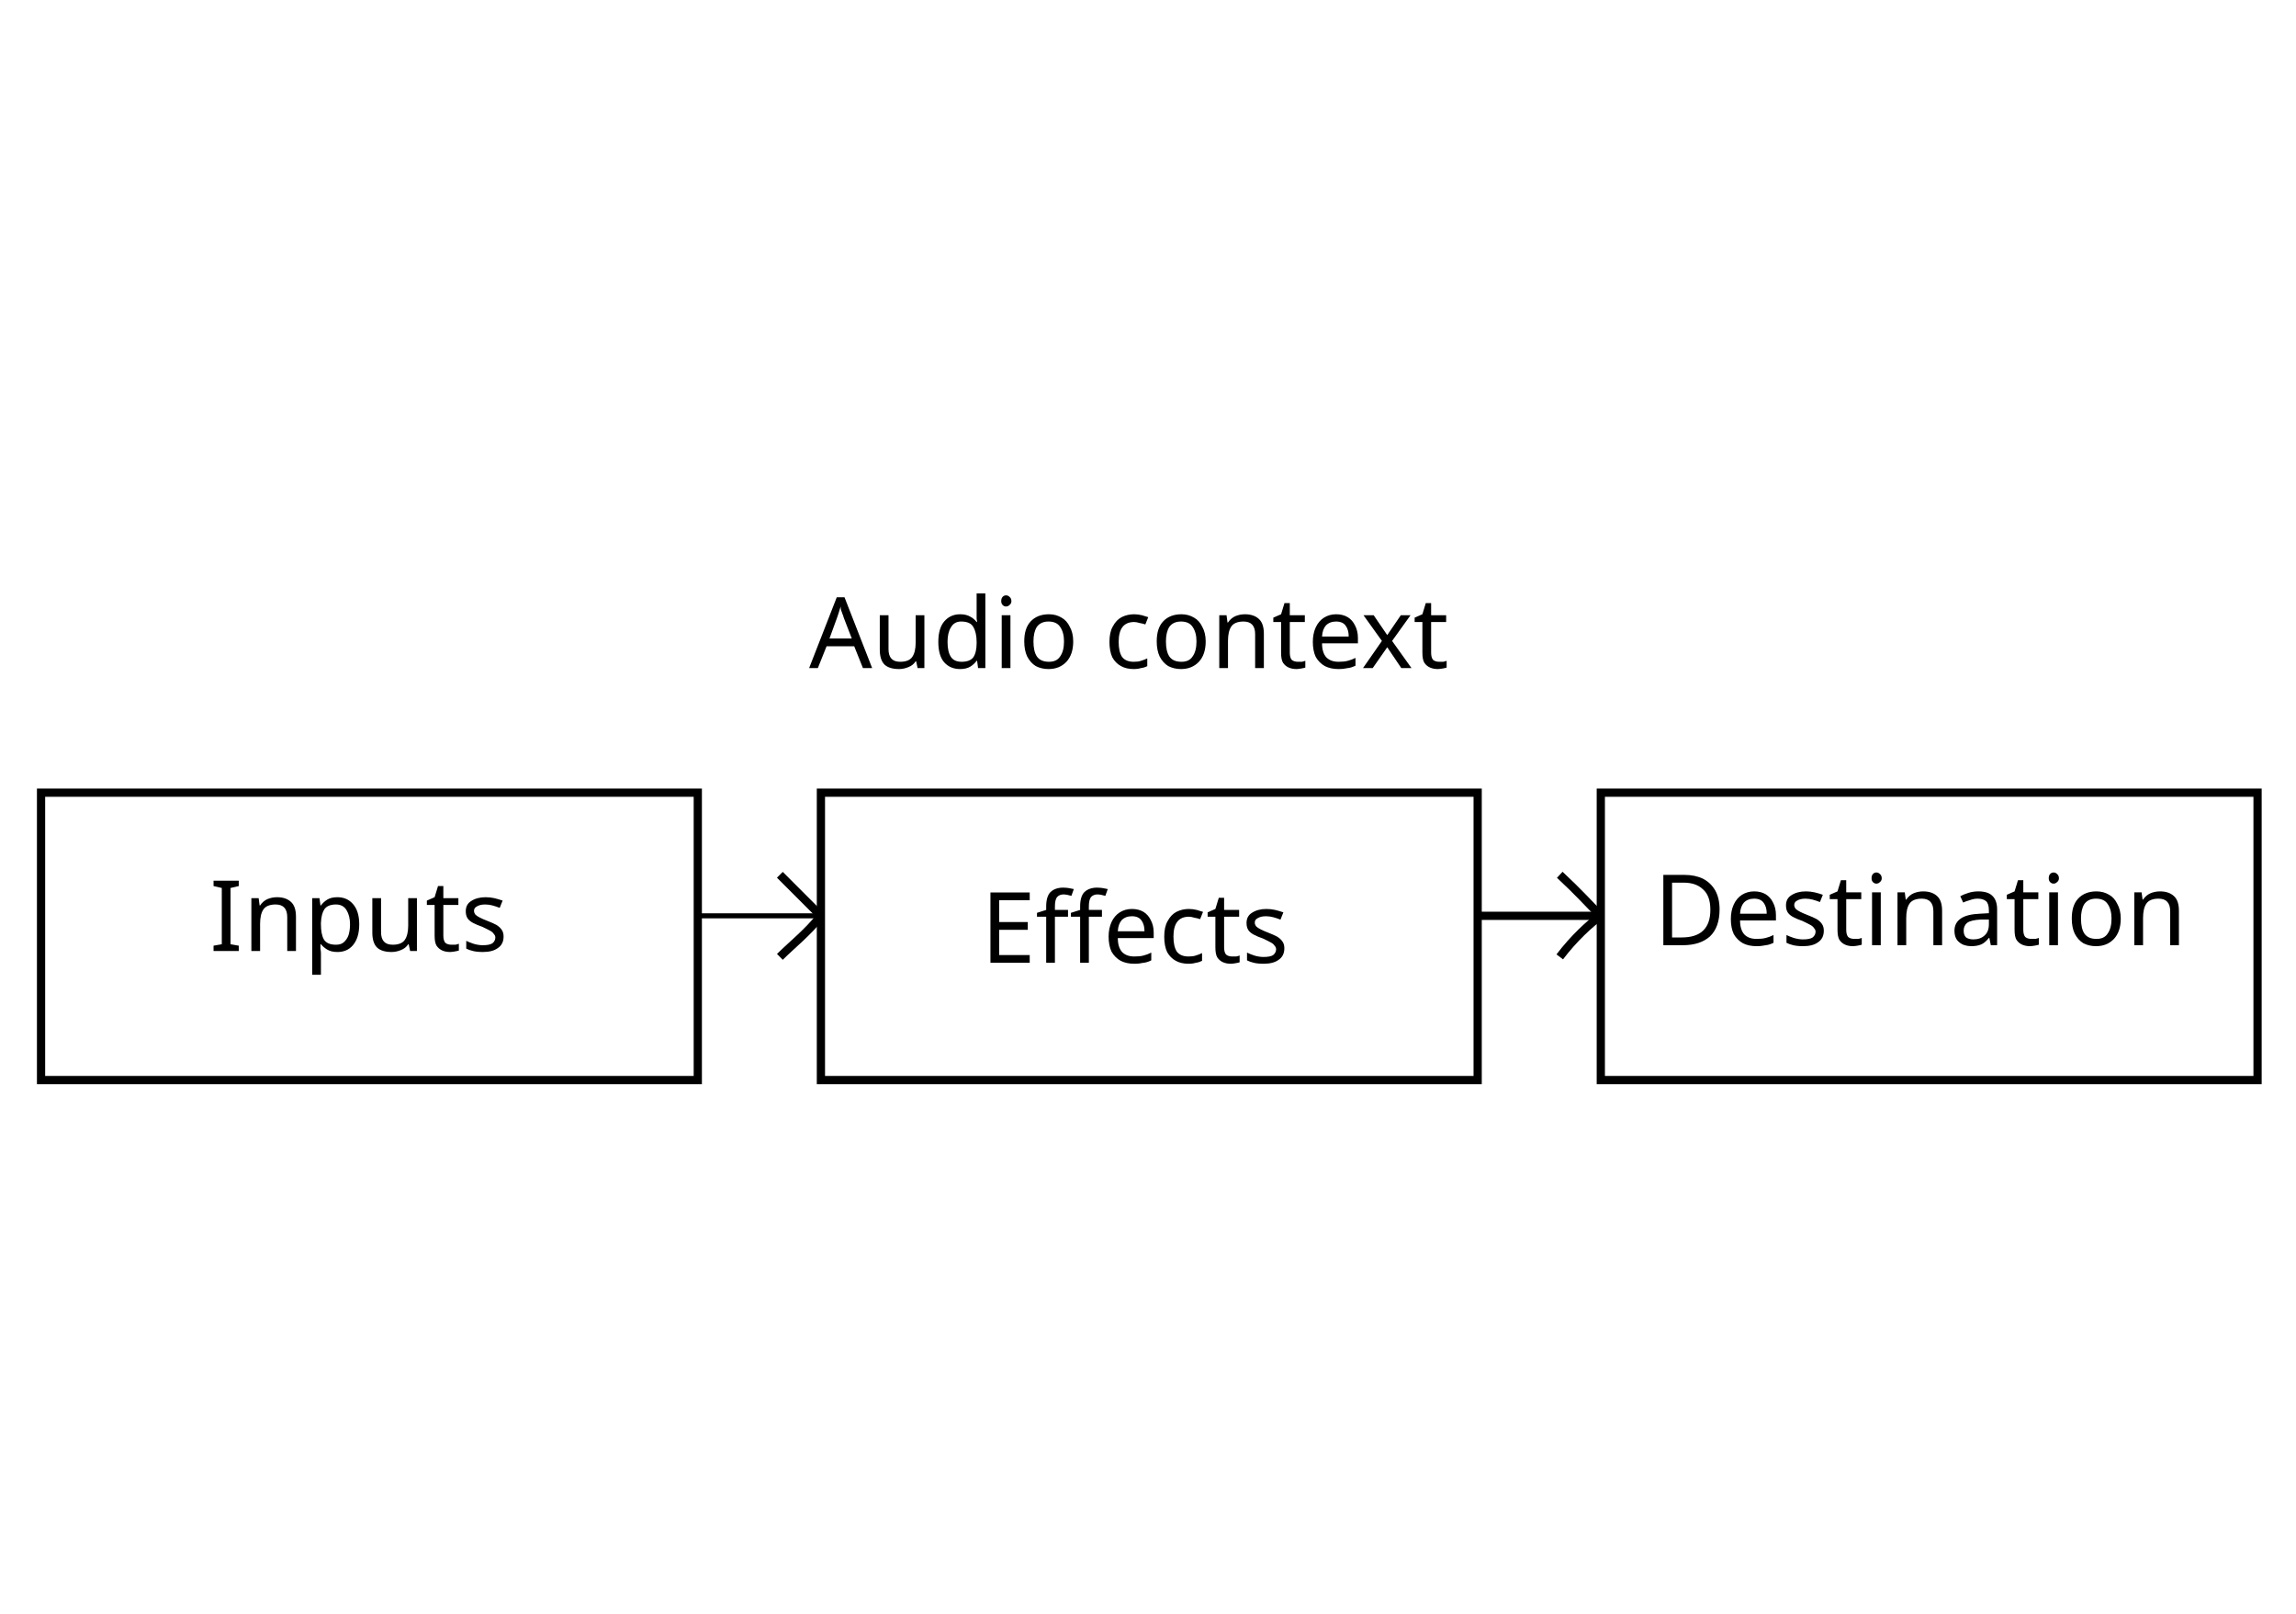
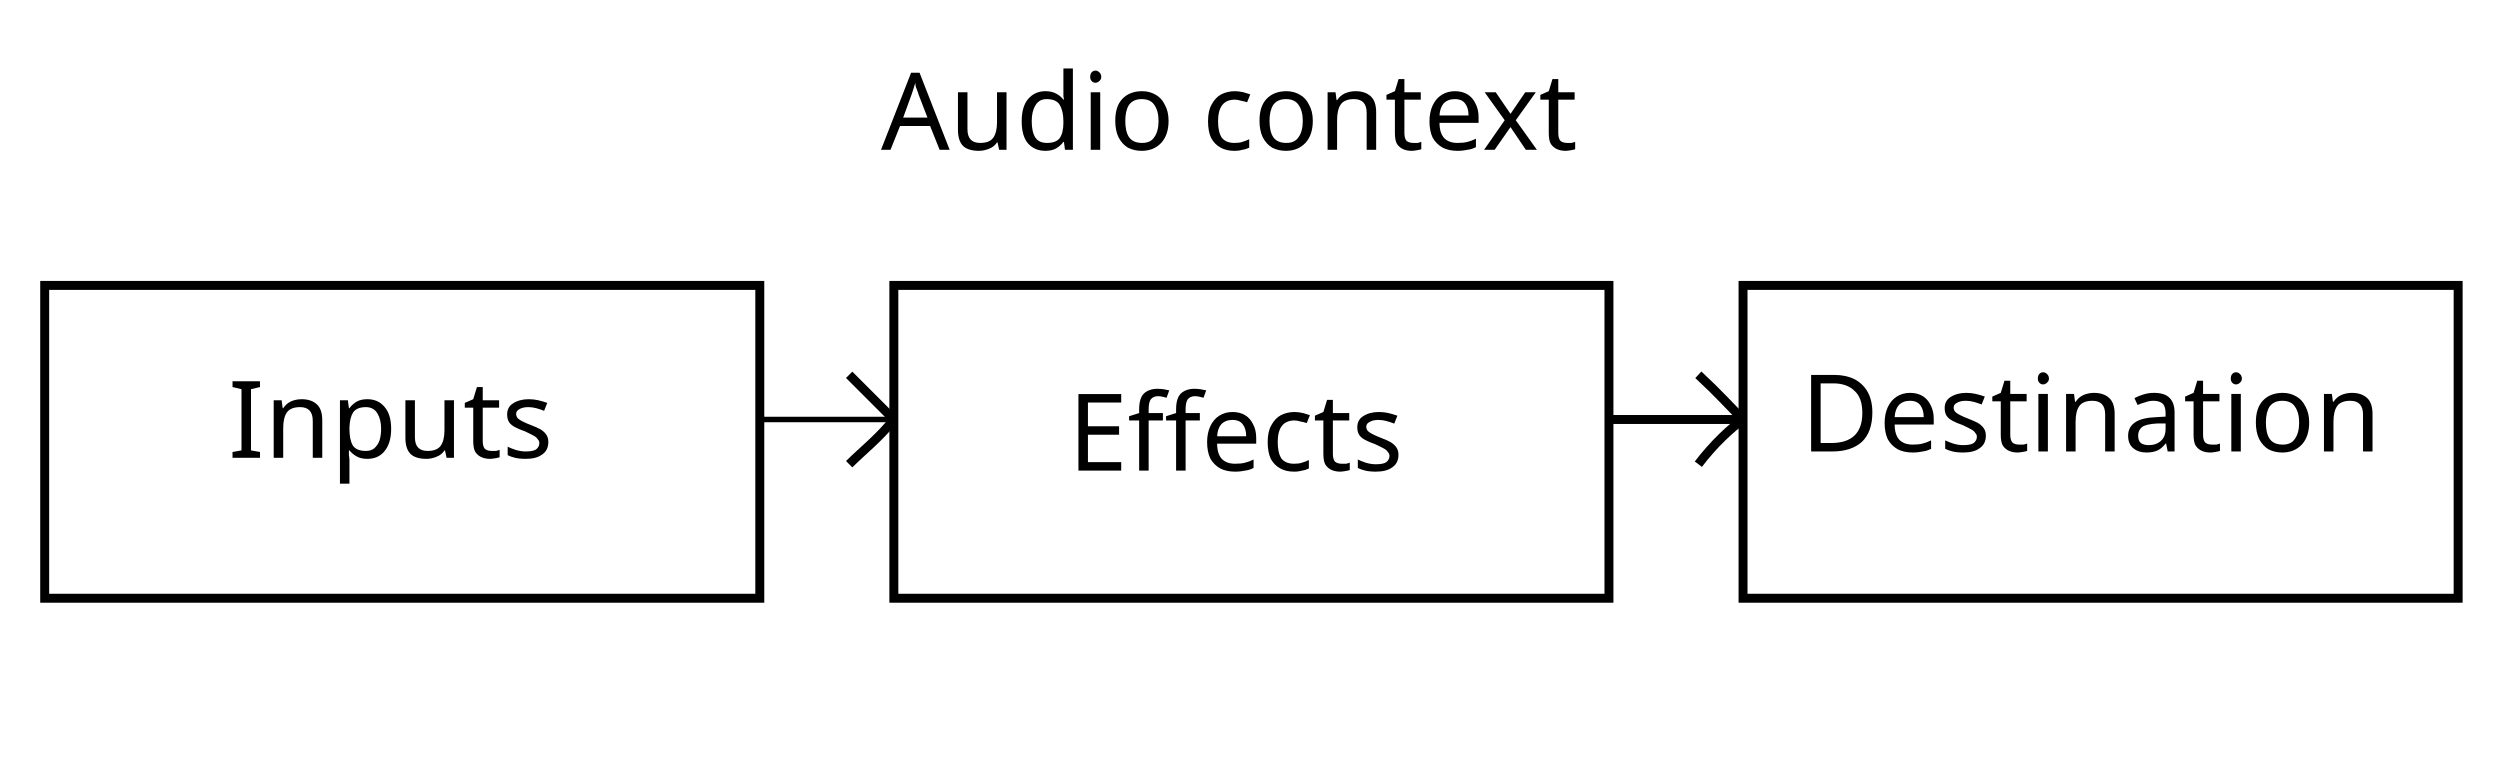
- <svg xmlns="http://www.w3.org/2000/svg" width="74mm" height="52mm" viewBox="0 0 74 52" version="1.1" id="svg8">
+ <svg xmlns="http://www.w3.org/2000/svg" width="74mm" height="23mm" viewBox="0 0 74 23" version="1.1" id="svg8">
  <defs id="defs2" />
-   <g id="layer1" transform="translate(0,-245)">
-     <rect style="fill:none;stroke:#000000;stroke-width:0.265;stroke-opacity:1" id="rect4522" width="21.167" height="9.26" x="1.323" y="270.542" />
-     <rect style="fill:none;stroke:#000000;stroke-width:0.265;stroke-opacity:1" id="rect4522-0" width="21.167" height="9.26" x="26.458" y="270.542" />
-     <rect style="fill:none;stroke:#000000;stroke-width:0.265;stroke-opacity:1" id="rect4522-2" width="21.167" height="9.26" x="51.594" y="270.542" />
-     <path style="fill:none;fill-rule:evenodd;stroke:#000000;stroke-width:0.162px;stroke-linecap:butt;stroke-linejoin:miter;stroke-opacity:1" d="m 22.49,274.51 h 3.969" id="path4545" />
-     <path style="fill:none;fill-rule:evenodd;stroke:#000000;stroke-width:0.265px;stroke-linecap:butt;stroke-linejoin:miter;stroke-opacity:1" d="m 47.625,274.51 h 3.969" id="path4547" />
-     <path style="fill:none;stroke:#000000;stroke-width:0.265px;stroke-linecap:butt;stroke-linejoin:miter;stroke-opacity:1" d="m 25.135,273.188 1.323,1.323" id="path4549" />
-     <path style="fill:none;stroke:#000000;stroke-width:0.265px;stroke-linecap:butt;stroke-linejoin:miter;stroke-opacity:1" d="m 25.135,275.833 c 0.433,-0.427 0.883,-0.773 1.323,-1.323" id="path4551" />
-     <path style="fill:none;stroke:#000000;stroke-width:0.265px;stroke-linecap:butt;stroke-linejoin:miter;stroke-opacity:1" d="m 50.271,273.188 c 0.607,0.563 0.909,0.909 1.323,1.323" id="path4553" />
-     <path style="fill:none;stroke:#000000;stroke-width:0.265px;stroke-linecap:butt;stroke-linejoin:miter;stroke-opacity:1" d="m 50.271,275.833 c 0.446,-0.591 0.984,-1.086 1.323,-1.323" id="path4555" />
-     <text xml:space="preserve" style="font-style:normal;font-weight:normal;font-size:3.175px;line-height:2;font-family:sans-serif;letter-spacing:0px;word-spacing:0px;fill:#000000;fill-opacity:1;stroke:none;stroke-width:0.265;" x="5.292" y="277.156" id="text4559">
-       <tspan id="tspan4557" x="5.292" y="290.78" style="line-height:2;stroke-width:0.265;font-size:3.175px;" />
+   <g id="layer1" transform="translate(0,-274)">
+     <rect style="fill:none;stroke:#000000;stroke-width:0.265;stroke-opacity:1" id="rect4522" width="21.167" height="9.26" x="1.323" y="282.448" />
+     <rect style="fill:none;stroke:#000000;stroke-width:0.265;stroke-opacity:1" id="rect4522-0" width="21.167" height="9.26" x="26.458" y="282.448" />
+     <rect style="fill:none;stroke:#000000;stroke-width:0.265;stroke-opacity:1" id="rect4522-2" width="21.167" height="9.26" x="51.594" y="282.448" />
+     <path style="fill:none;fill-rule:evenodd;stroke:#000000;stroke-width:0.162px;stroke-linecap:butt;stroke-linejoin:miter;stroke-opacity:1" d="m 22.49,286.417 h 3.969" id="path4545" />
+     <path style="fill:none;fill-rule:evenodd;stroke:#000000;stroke-width:0.265px;stroke-linecap:butt;stroke-linejoin:miter;stroke-opacity:1" d="m 47.625,286.417 h 3.969" id="path4547" />
+     <path style="fill:none;stroke:#000000;stroke-width:0.265px;stroke-linecap:butt;stroke-linejoin:miter;stroke-opacity:1" d="m 25.135,285.094 1.323,1.323" id="path4549" />
+     <path style="fill:none;stroke:#000000;stroke-width:0.265px;stroke-linecap:butt;stroke-linejoin:miter;stroke-opacity:1" d="m 25.135,287.74 c 0.433,-0.427 0.883,-0.773 1.323,-1.323" id="path4551" />
+     <path style="fill:none;stroke:#000000;stroke-width:0.265px;stroke-linecap:butt;stroke-linejoin:miter;stroke-opacity:1" d="m 50.271,285.094 c 0.607,0.563 0.909,0.909 1.323,1.323" id="path4553" />
+     <path style="fill:none;stroke:#000000;stroke-width:0.265px;stroke-linecap:butt;stroke-linejoin:miter;stroke-opacity:1" d="m 50.271,287.74 c 0.446,-0.591 0.984,-1.086 1.323,-1.323" id="path4555" />
+     <text xml:space="preserve" style="font-style:normal;font-weight:normal;font-size:3.175px;line-height:2;font-family:sans-serif;letter-spacing:0px;word-spacing:0px;fill:#000000;fill-opacity:1;stroke:none;stroke-width:0.265" x="5.292" y="277.156" id="text4559">
+       <tspan id="tspan4557" x="5.292" y="281.244" style="font-size:3.175px;line-height:2;stroke-width:0.265" />
    </text>
-     <text xml:space="preserve" style="font-style:normal;font-weight:normal;font-size:3.175px;line-height:1.25;font-family:sans-serif;letter-spacing:0px;word-spacing:0px;fill:#000000;fill-opacity:1;stroke:none;stroke-width:0.265" x="6.756" y="275.644" id="text4563">
-       <tspan id="tspan4561" x="6.756" y="275.644" style="stroke-width:0.265">Inputs</tspan>
+     <text xml:space="preserve" style="font-style:normal;font-weight:normal;font-size:3.175px;line-height:1.25;font-family:sans-serif;letter-spacing:0px;word-spacing:0px;fill:#000000;fill-opacity:1;stroke:none;stroke-width:0.265" x="6.756" y="287.551" id="text4563">
+       <tspan id="tspan4561" x="6.756" y="287.551" style="stroke-width:0.265">Inputs</tspan>
    </text>
-     <text xml:space="preserve" style="font-style:normal;font-weight:normal;font-size:3.175px;line-height:1.25;font-family:sans-serif;letter-spacing:0px;word-spacing:0px;fill:#000000;fill-opacity:1;stroke:none;stroke-width:0.265" x="31.608" y="276.022" id="text4567">
-       <tspan id="tspan4565" x="31.608" y="276.022" style="stroke-width:0.265">Effects</tspan>
+     <text xml:space="preserve" style="font-style:normal;font-weight:normal;font-size:3.175px;line-height:1.25;font-family:sans-serif;letter-spacing:0px;word-spacing:0px;fill:#000000;fill-opacity:1;stroke:none;stroke-width:0.265" x="31.608" y="287.929" id="text4567">
+       <tspan id="tspan4565" x="31.608" y="287.929" style="stroke-width:0.265">Effects</tspan>
    </text>
-     <text xml:space="preserve" style="font-style:normal;font-weight:normal;font-size:3.175px;line-height:1.25;font-family:sans-serif;letter-spacing:0px;word-spacing:0px;fill:#000000;fill-opacity:1;stroke:none;stroke-width:0.265" x="53.295" y="275.455" id="text4571">
-       <tspan id="tspan4569" x="53.295" y="275.455" style="stroke-width:0.265">Destination</tspan>
+     <text xml:space="preserve" style="font-style:normal;font-weight:normal;font-size:3.175px;line-height:1.25;font-family:sans-serif;letter-spacing:0px;word-spacing:0px;fill:#000000;fill-opacity:1;stroke:none;stroke-width:0.265" x="53.295" y="287.362" id="text4571">
+       <tspan id="tspan4569" x="53.295" y="287.362" style="stroke-width:0.265">Destination</tspan>
    </text>
-     <text xml:space="preserve" style="font-style:normal;font-weight:normal;font-size:3.175px;line-height:1.25;font-family:sans-serif;letter-spacing:0px;word-spacing:0px;fill:#000000;fill-opacity:1;stroke:none;stroke-width:0.265" x="26.08" y="266.526" id="text4575">
-       <tspan id="tspan4573" x="26.08" y="266.526" style="stroke-width:0.265">Audio context</tspan>
+     <text xml:space="preserve" style="font-style:normal;font-weight:normal;font-size:3.175px;line-height:1.25;font-family:sans-serif;letter-spacing:0px;word-spacing:0px;fill:#000000;fill-opacity:1;stroke:none;stroke-width:0.265" x="26.08" y="278.432" id="text4575">
+       <tspan id="tspan4573" x="26.08" y="278.432" style="stroke-width:0.265">Audio context</tspan>
    </text>
  </g>
</svg>
